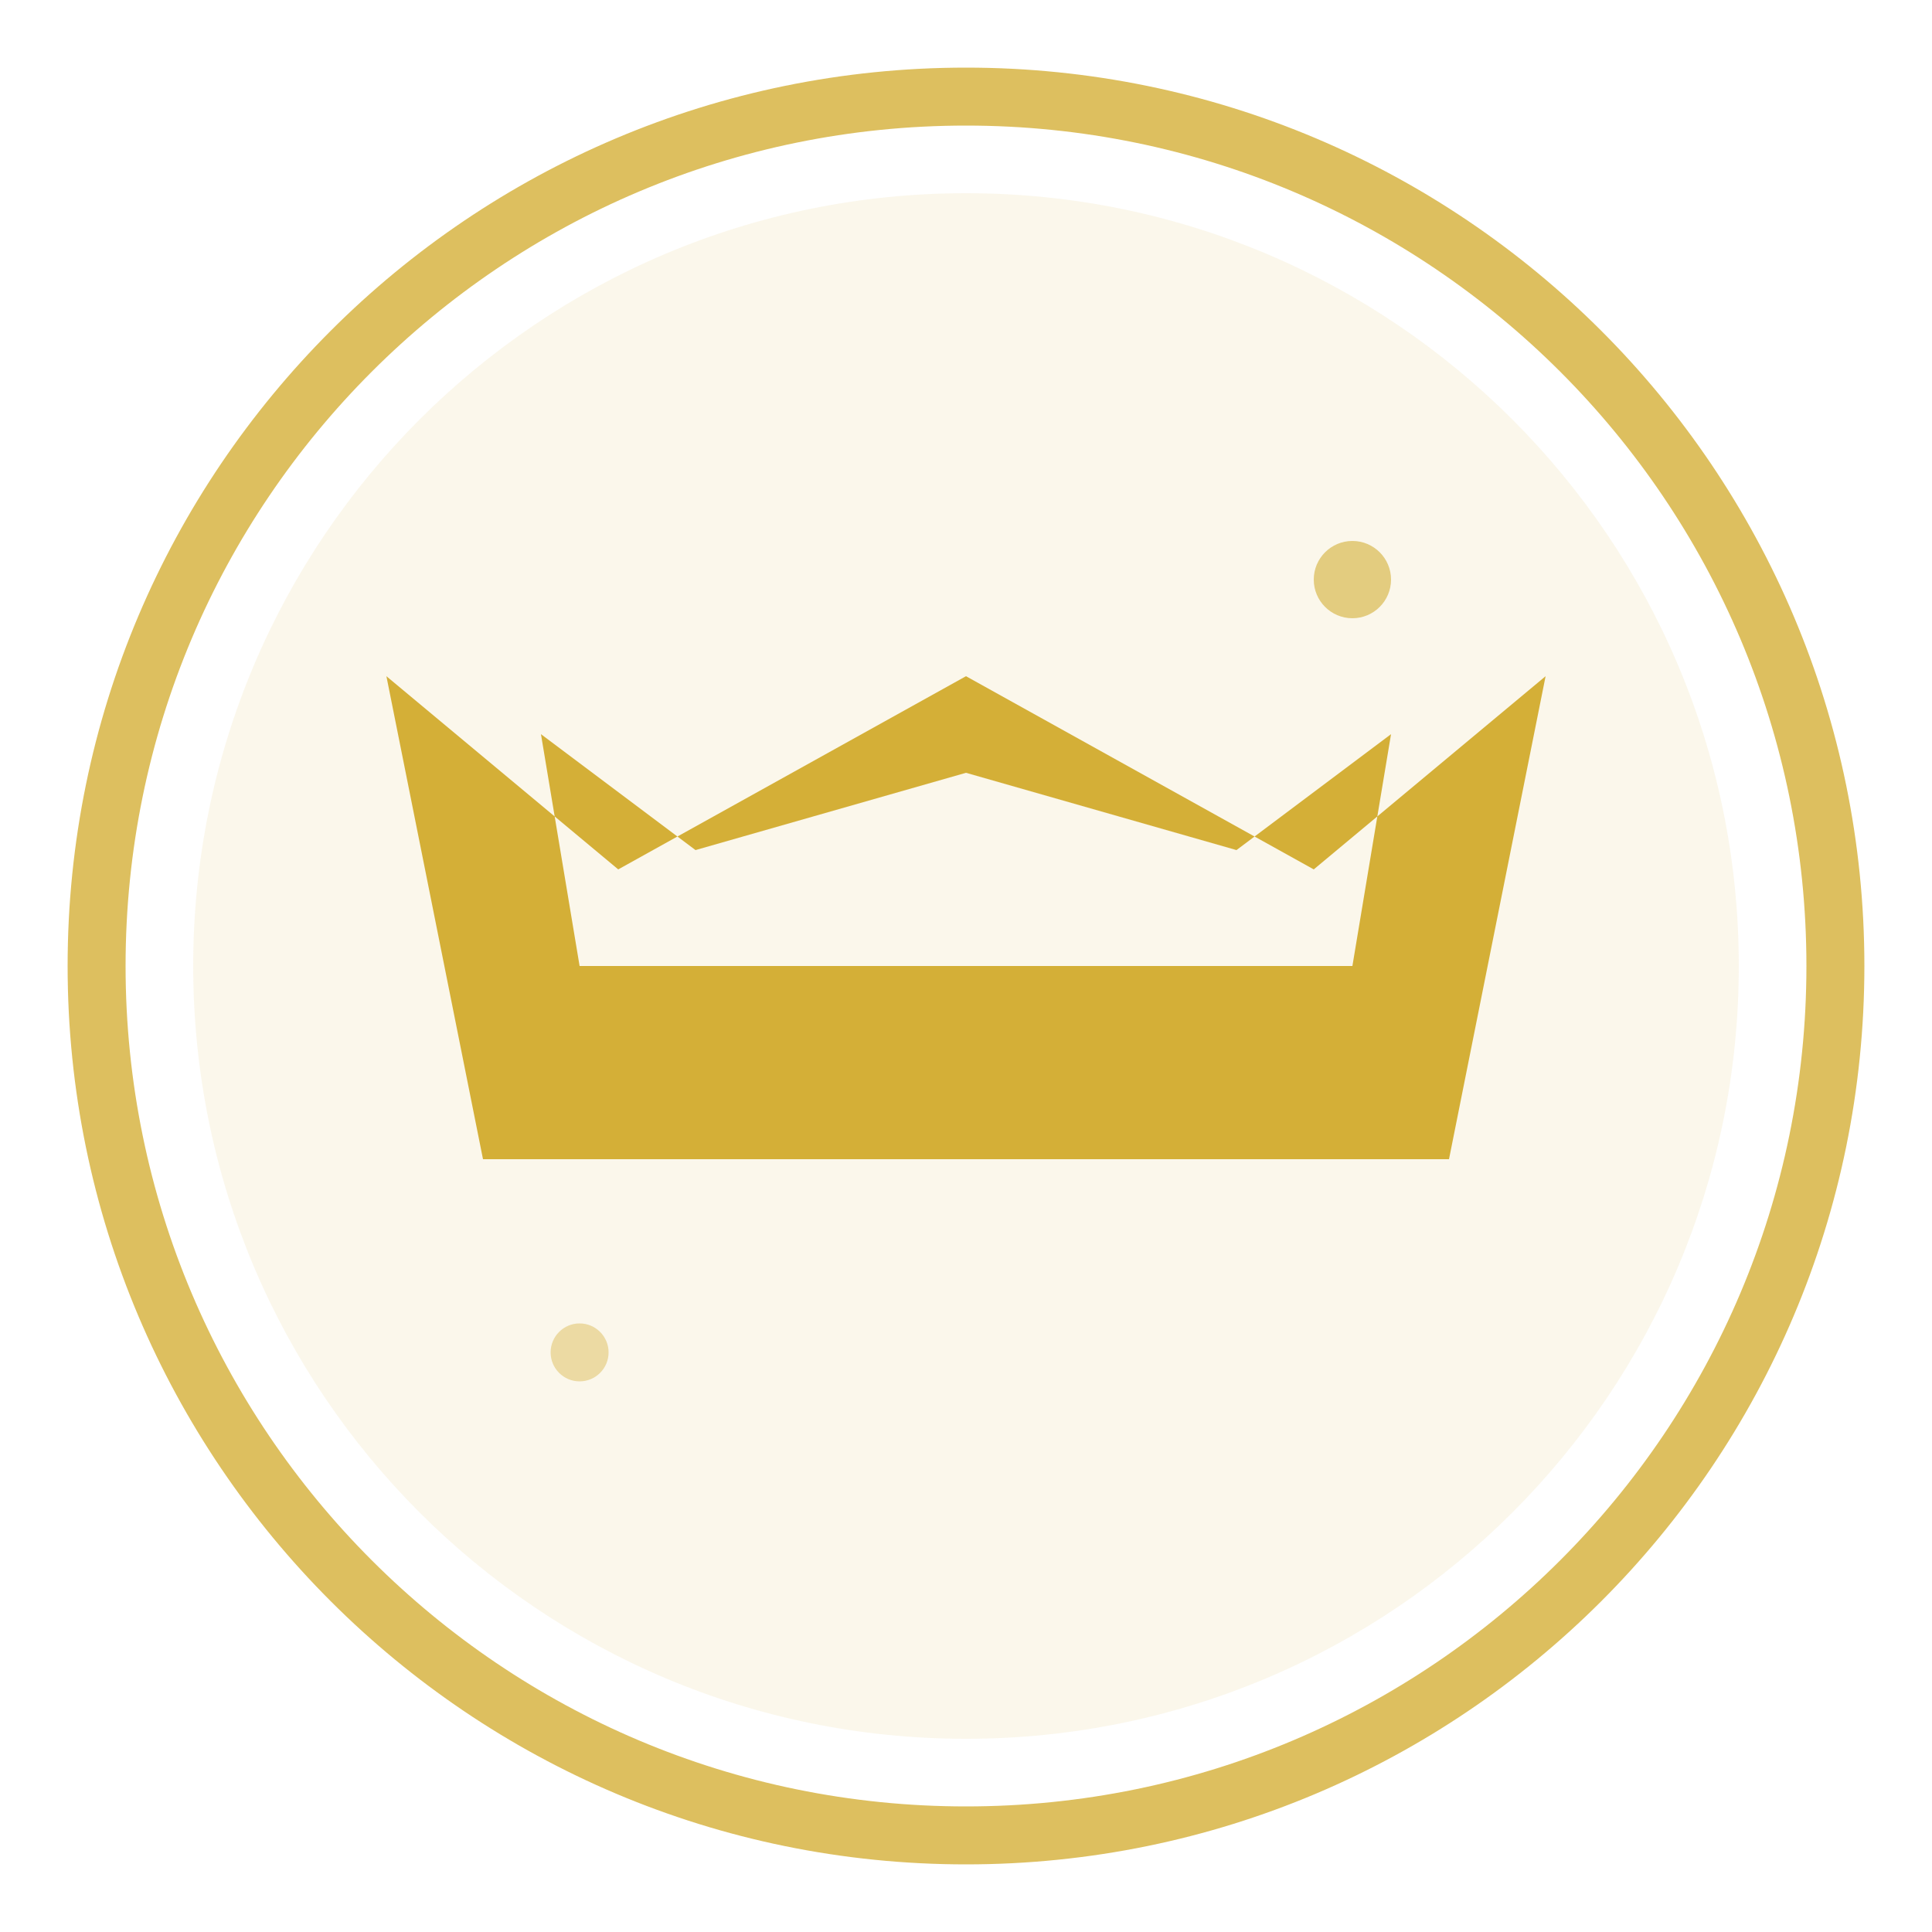
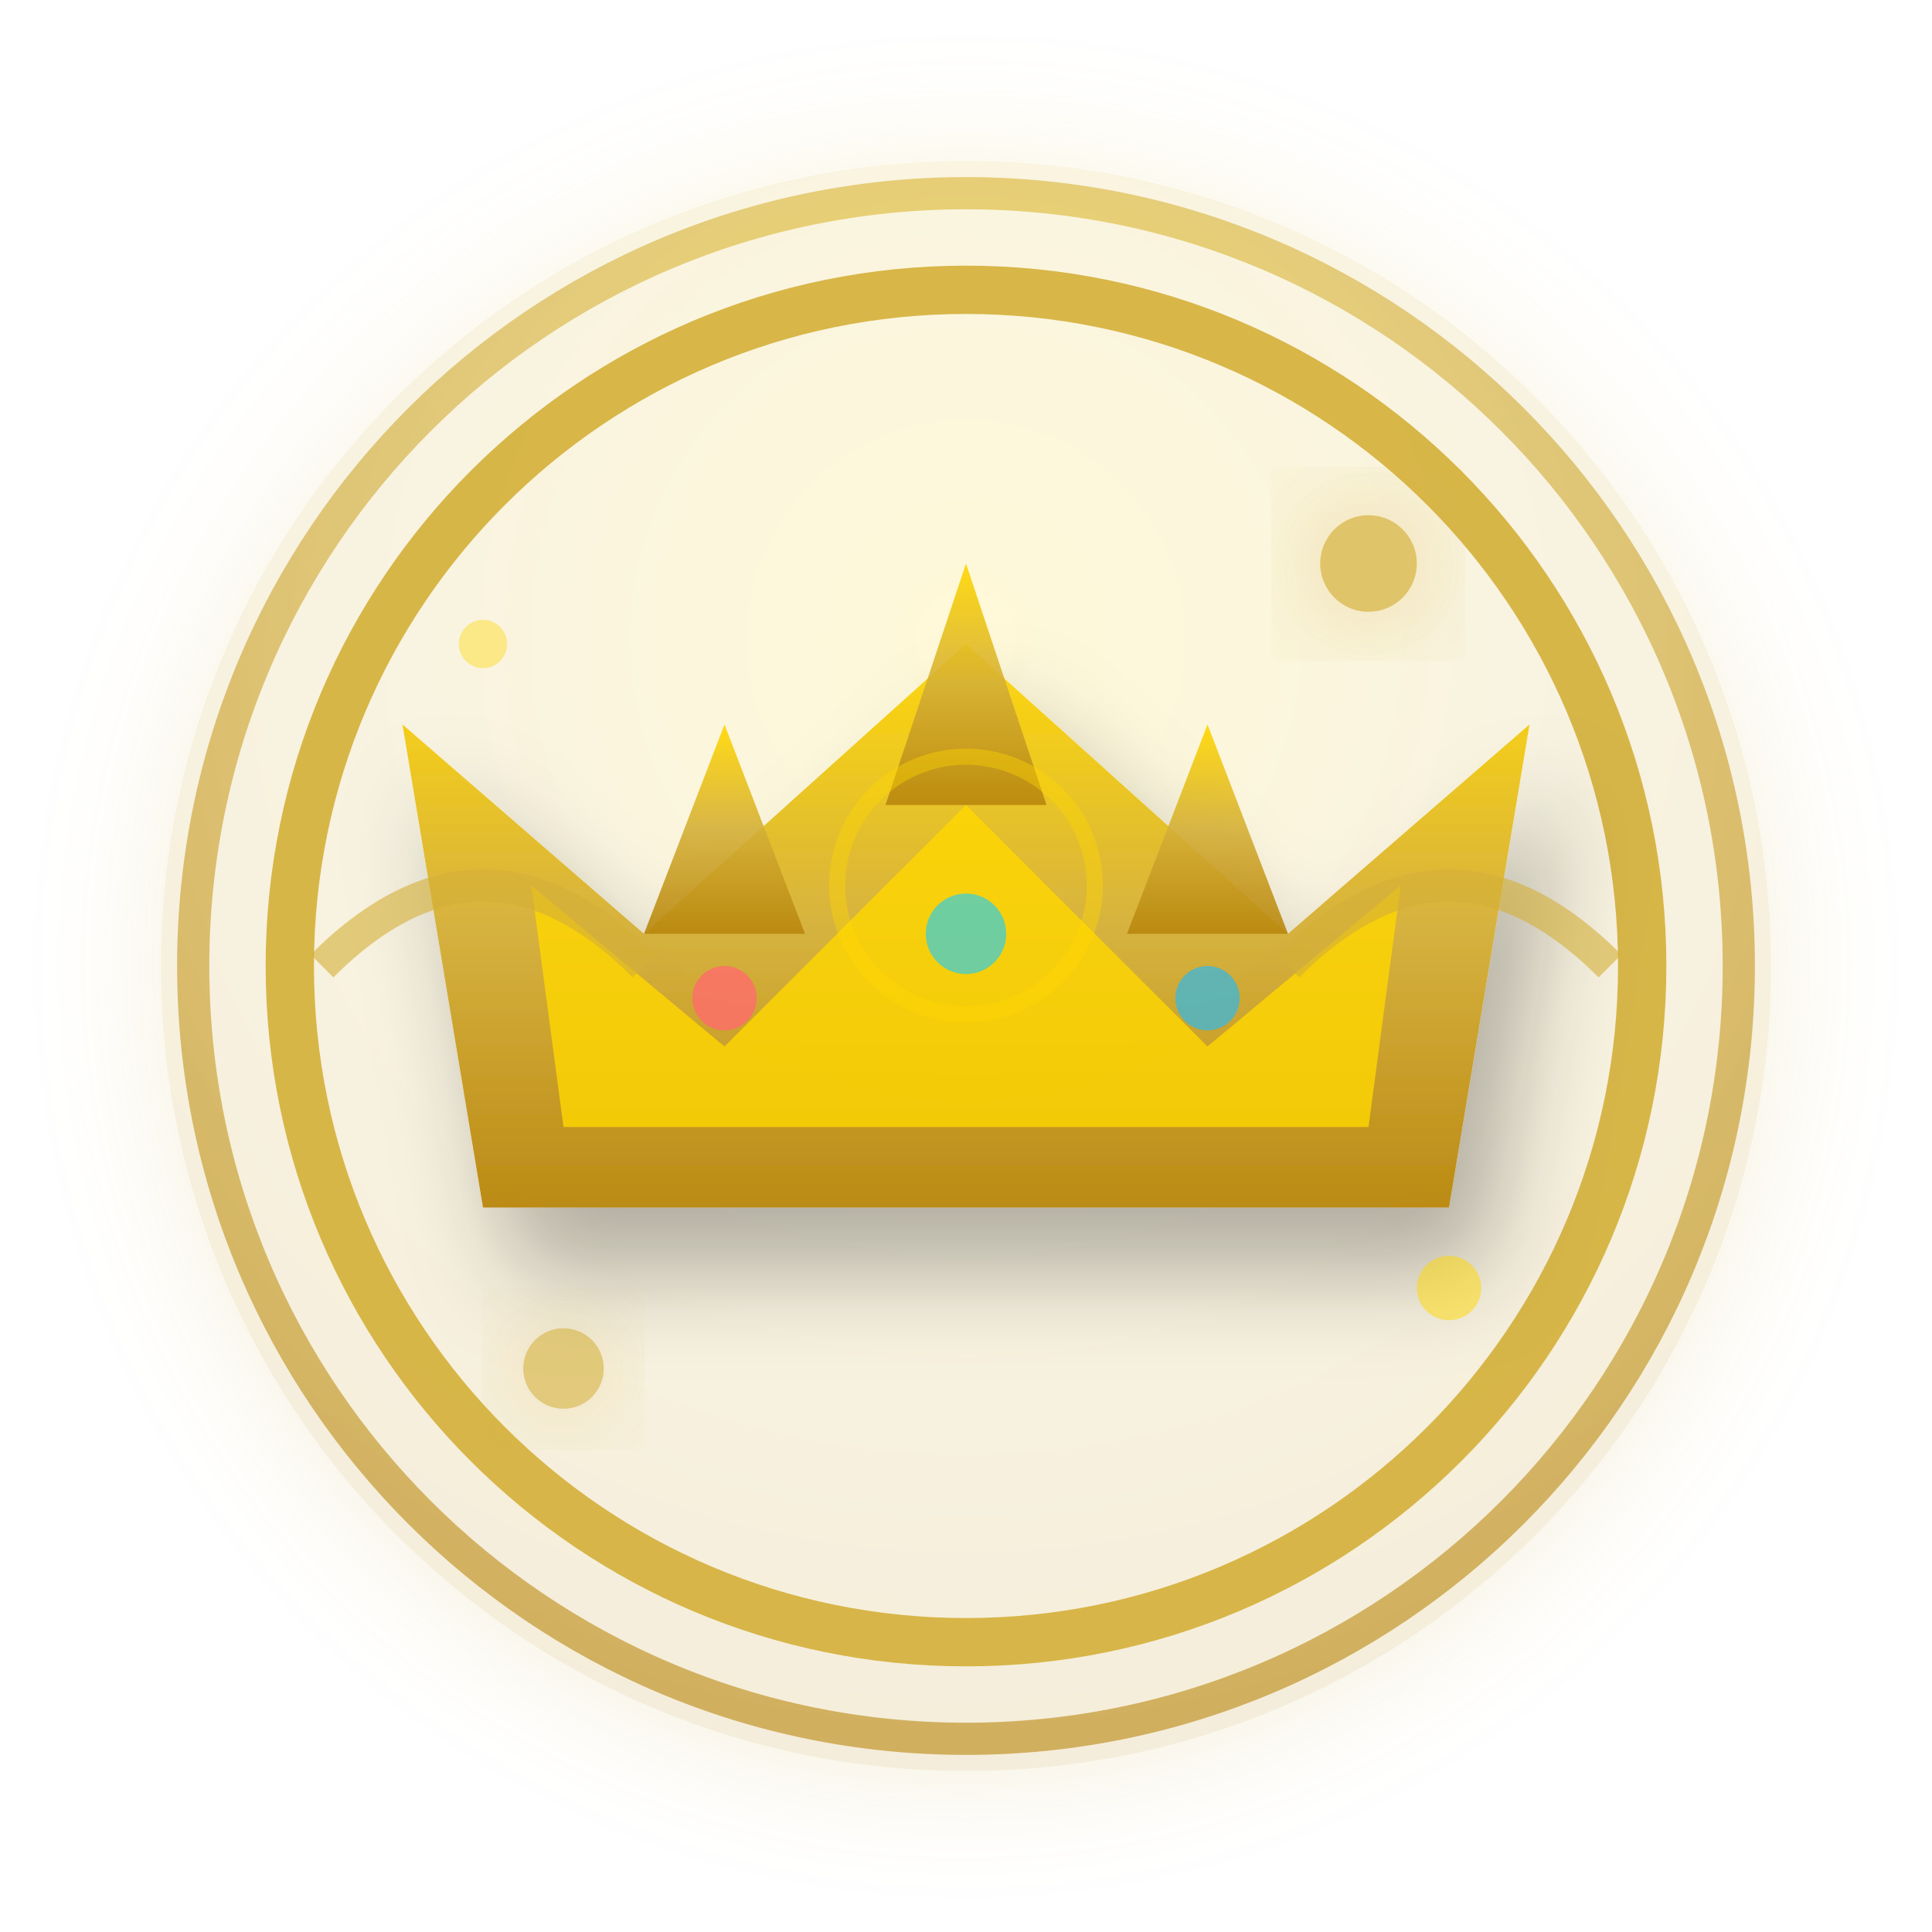
- <svg xmlns="http://www.w3.org/2000/svg" viewBox="0 0 100 100" width="100" height="100">
-   <circle cx="50" cy="50" r="45" fill="none" stroke="#D4AF37" stroke-width="3" opacity="0.8" />
-   <circle cx="50" cy="50" r="40" fill="#D4AF37" opacity="0.1" />
-   <path d="M25 60L20 35l12 10L50 35l18 10L80 35l-5 25H25zm5-10h40l2-12-8 6L50 40l-14 4-8-6l2 12z" fill="#D4AF37" />
-   <circle cx="70" cy="30" r="2" fill="#D4AF37" opacity="0.6" />
-   <circle cx="30" cy="70" r="1.5" fill="#D4AF37" opacity="0.4" />
+ <svg xmlns="http://www.w3.org/2000/svg" viewBox="0 0 120 120" width="120" height="120">
+   <defs>
+     <radialGradient id="goldGradient" cx="50%" cy="30%" r="70%">
+       <stop offset="0%" style="stop-color:#FFD700;stop-opacity:1" />
+       <stop offset="50%" style="stop-color:#D4AF37;stop-opacity:1" />
+       <stop offset="100%" style="stop-color:#B8860B;stop-opacity:1" />
+     </radialGradient>
+     <linearGradient id="crownGradient" x1="0%" y1="0%" x2="0%" y2="100%">
+       <stop offset="0%" style="stop-color:#FFD700;stop-opacity:1" />
+       <stop offset="50%" style="stop-color:#D4AF37;stop-opacity:1" />
+       <stop offset="100%" style="stop-color:#B8860B;stop-opacity:1" />
+     </linearGradient>
+     <filter id="shadow" x="-50%" y="-50%" width="200%" height="200%">
+       <feDropShadow dx="2" dy="4" stdDeviation="3" flood-color="#000000" flood-opacity="0.3" />
+     </filter>
+     <filter id="glow" x="-50%" y="-50%" width="200%" height="200%">
+       <feGaussianBlur stdDeviation="4" result="coloredBlur" />
+       <feMerge>
+         <feMergeNode in="coloredBlur" />
+         <feMergeNode in="SourceGraphic" />
+       </feMerge>
+     </filter>
+   </defs>
+   <circle cx="60" cy="60" r="50" fill="url(#goldGradient)" opacity="0.15" filter="url(#glow)" />
+   <circle cx="60" cy="60" r="48" fill="none" stroke="url(#goldGradient)" stroke-width="2" opacity="0.6" />
+   <circle cx="60" cy="60" r="42" fill="none" stroke="#D4AF37" stroke-width="3" opacity="0.9" />
+   <path d="M30 75 L25 45 L40 58 L60 40 L80 58 L95 45 L90 75 Z" fill="url(#crownGradient)" filter="url(#shadow)" opacity="0.95" />
+   <path d="M35 70 L85 70 L87 55 L75 65 L60 50 L45 65 L33 55 Z" fill="#FFD700" opacity="0.8" />
+   <circle cx="45" cy="62" r="2" fill="#FF6B6B" opacity="0.8" />
+   <circle cx="60" cy="58" r="2.5" fill="#4ECDC4" opacity="0.8" />
+   <circle cx="75" cy="62" r="2" fill="#45B7D1" opacity="0.8" />
+   <polygon points="40,58 45,45 50,58" fill="url(#crownGradient)" opacity="0.9" />
+   <polygon points="55,50 60,35 65,50" fill="url(#crownGradient)" opacity="0.9" />
+   <polygon points="70,58 75,45 80,58" fill="url(#crownGradient)" opacity="0.9" />
+   <circle cx="85" cy="35" r="3" fill="#D4AF37" opacity="0.7" filter="url(#glow)" />
+   <circle cx="35" cy="85" r="2.5" fill="#D4AF37" opacity="0.6" filter="url(#glow)" />
+   <circle cx="90" cy="80" r="2" fill="#FFD700" opacity="0.5" />
+   <circle cx="30" cy="40" r="1.5" fill="#FFD700" opacity="0.4" />
+   <path d="M20 60 Q30 50, 40 60" stroke="#D4AF37" stroke-width="2" fill="none" opacity="0.6" />
+   <path d="M80 60 Q90 50, 100 60" stroke="#D4AF37" stroke-width="2" fill="none" opacity="0.6" />
+   <circle cx="60" cy="55" r="8" fill="none" stroke="#FFD700" stroke-width="1" opacity="0.4" />
</svg>
